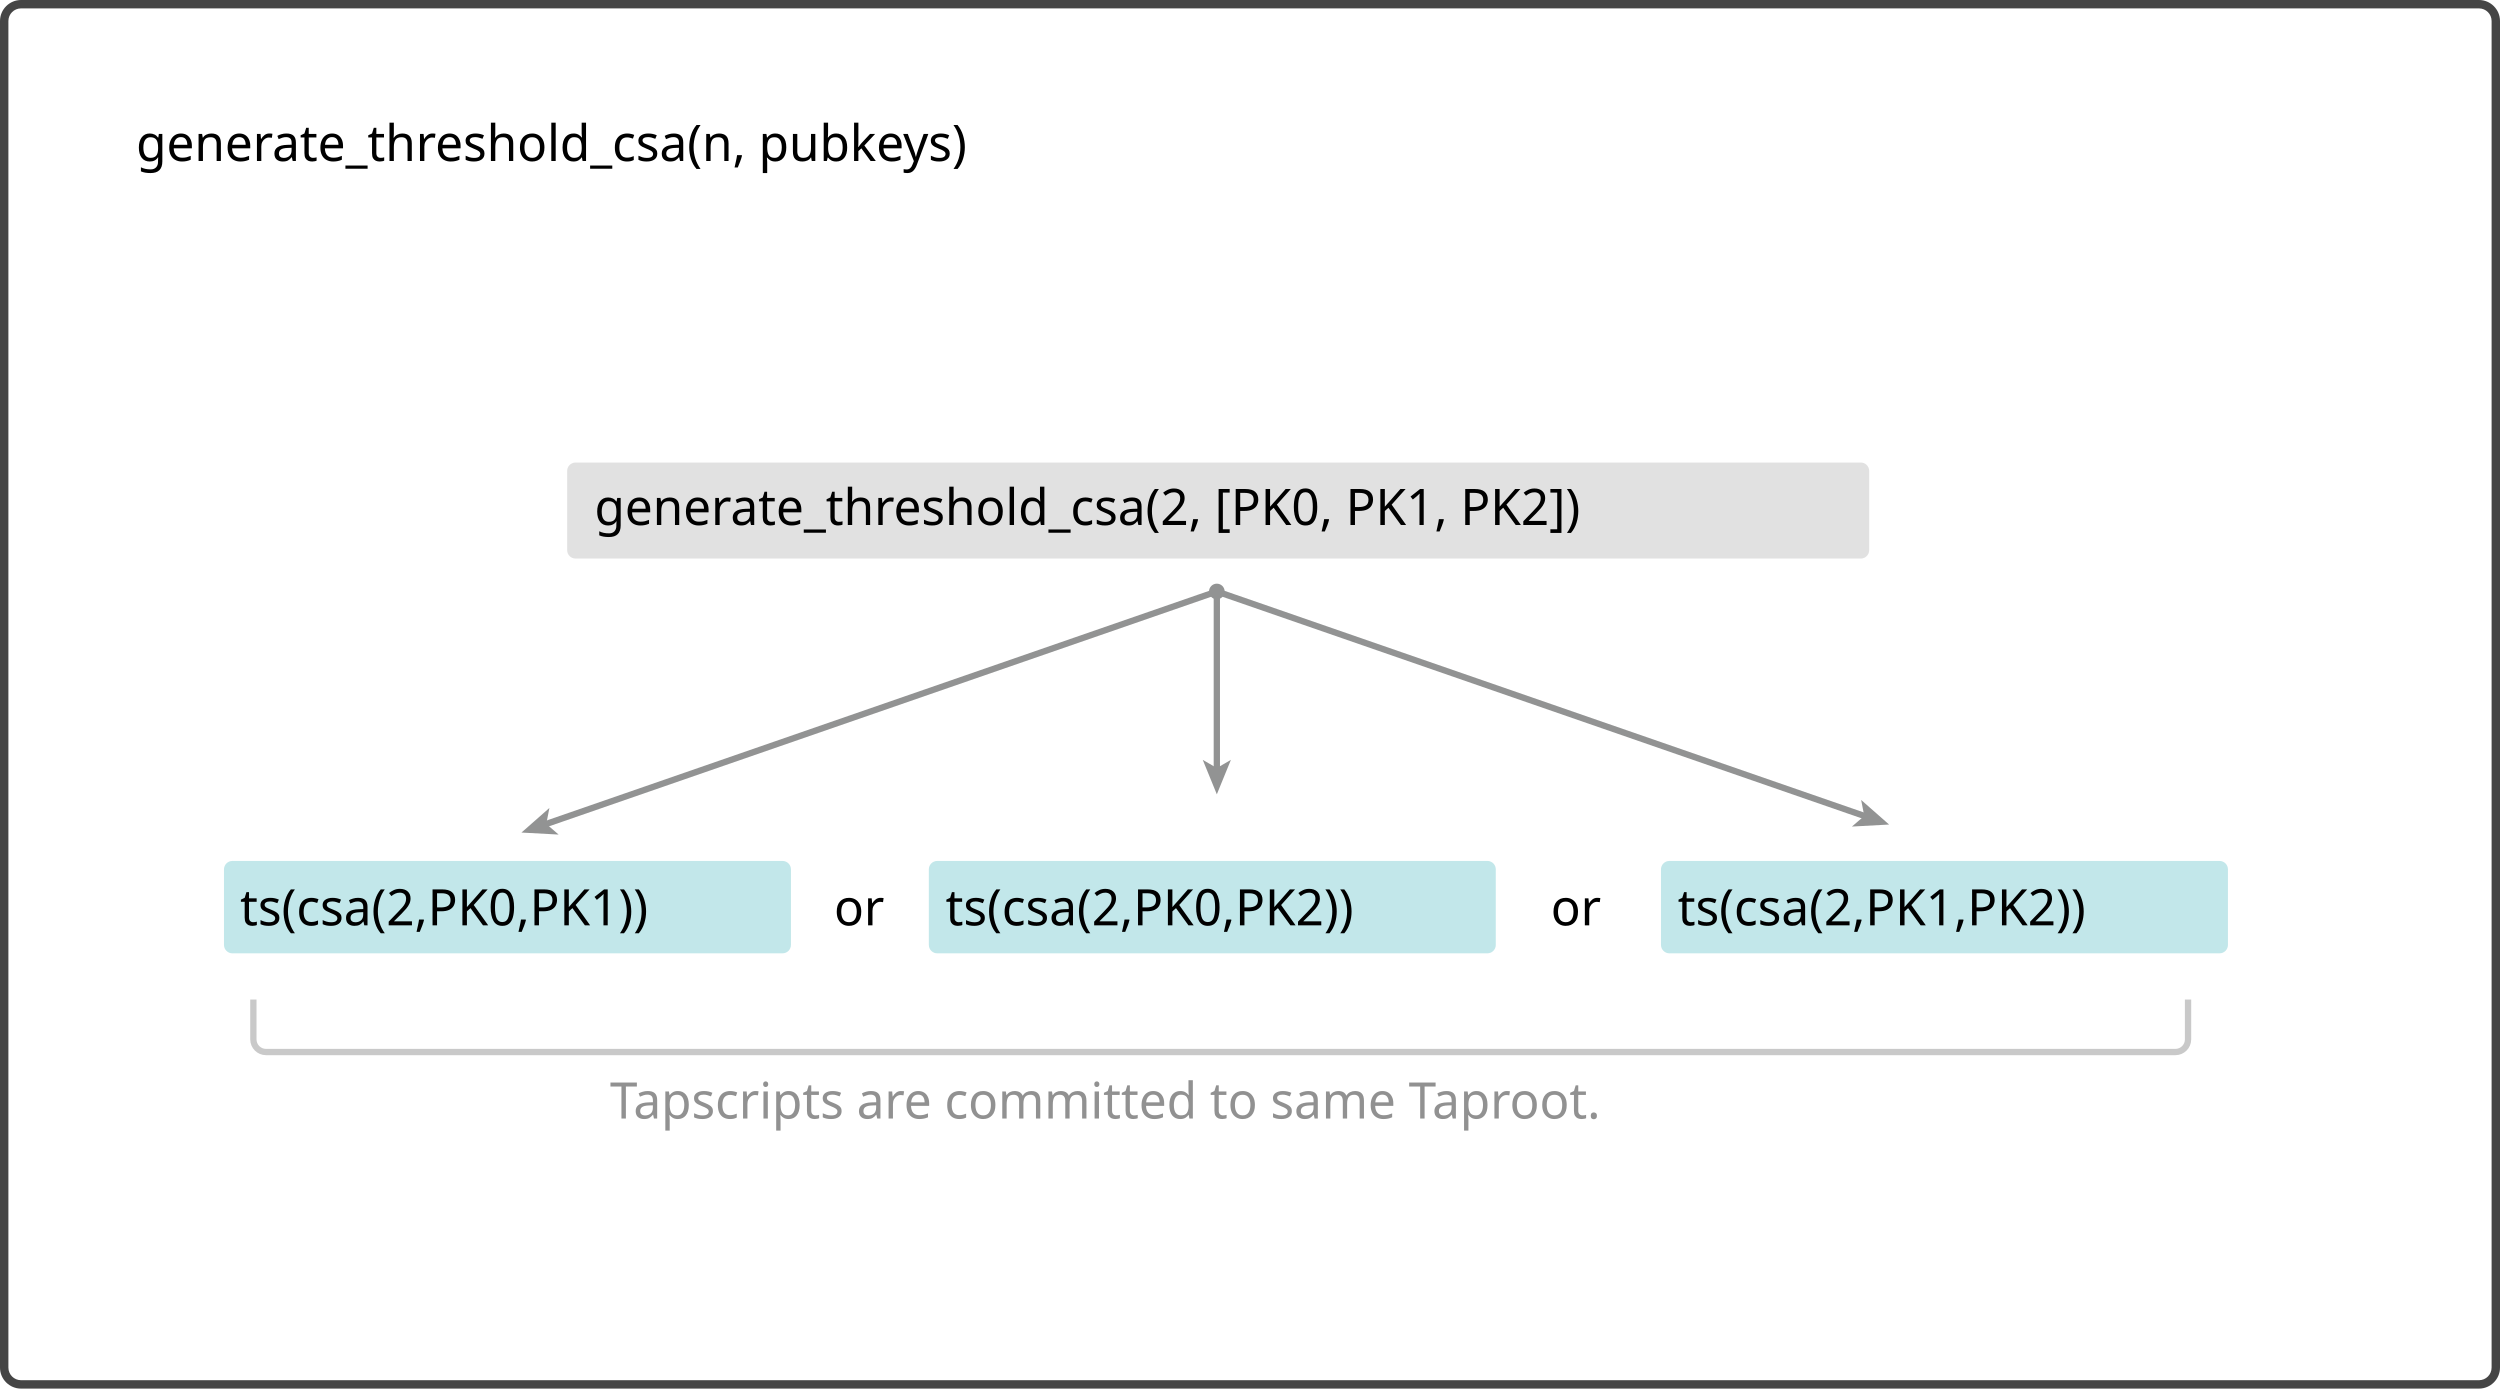
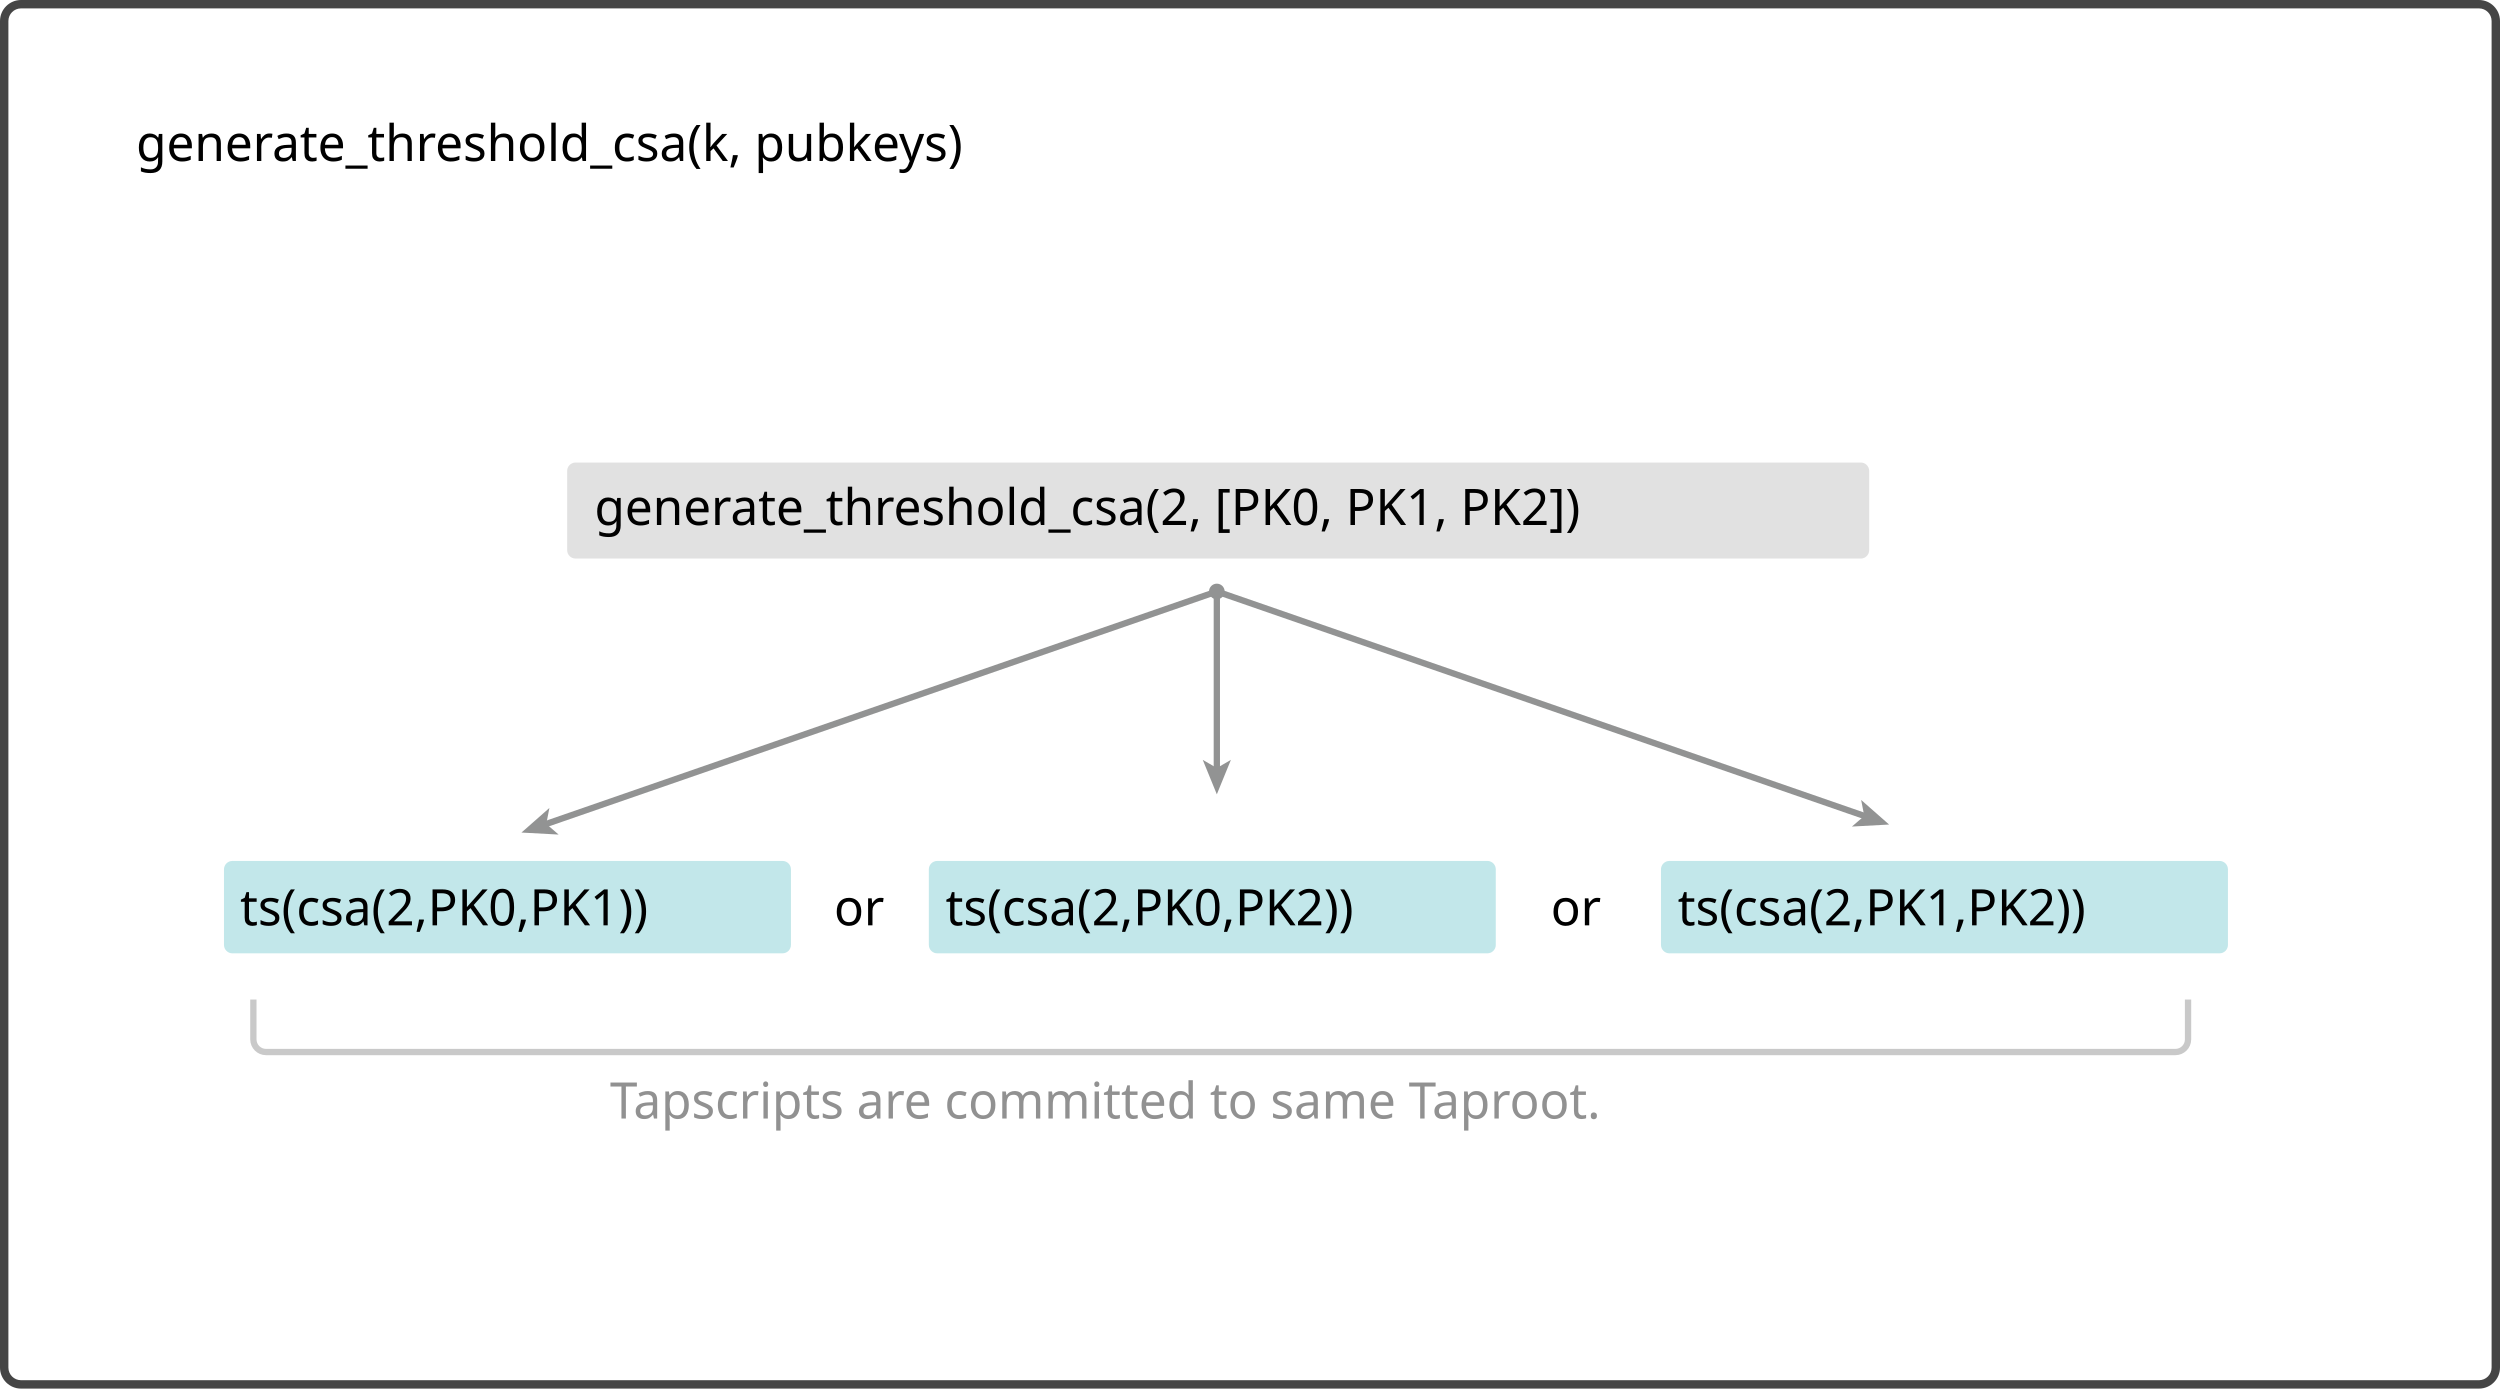
<svg xmlns="http://www.w3.org/2000/svg" version="1.1" id="TapTree-2.1" x="0px" y="0px" width="595.28px" height="330.643px" viewBox="0 0 595.28 330.643" enable-background="new 0 0 595.28 330.643" xml:space="preserve">
  <g opacity="0.55">
    <path fill="#C9C9C9" d="M445.075,131c0,1.1-0.9,2-2,2h-306.03c-1.1,0-2-0.9-2-2v-18.868c0-1.1,0.9-2,2-2h306.03c1.1,0,2,0.9,2,2   V131z" />
  </g>
  <g opacity="0.65">
    <path fill="#A1DADE" d="M188.332,225c0,1.1-0.9,2-2,2H55.333c-1.1,0-2-0.9-2-2v-18c0-1.1,0.9-2,2-2h130.999c1.1,0,2,0.9,2,2V225z" />
  </g>
  <g opacity="0.65">
    <path fill="#A1DADE" d="M356.166,225c0,1.1-0.9,2-2,2h-131c-1.1,0-2-0.9-2-2v-18c0-1.1,0.9-2,2-2h131c1.1,0,2,0.9,2,2V225z" />
  </g>
  <g opacity="0.65">
    <path fill="#A1DADE" d="M530.5,225c0,1.1-0.9,2-2,2h-131c-1.1,0-2-0.9-2-2v-18c0-1.1,0.9-2,2-2h131c1.1,0,2,0.9,2,2V225z" />
  </g>
  <g>
    <rect x="32.422" y="29.333" fill="none" width="416.578" height="50.667" />
-     <text transform="matrix(0.9799 0 0 1 32.4224 38.3335)" font-family="'RobotoMono-Bold'" font-size="12">generate_threshold_csa(n, pubkeys)</text>
+     <text transform="matrix(0.9799 0 0 1 32.4224 38.3335)" font-family="'RobotoMono-Bold'" font-size="12">generate_threshold_csa(k, pubkeys)</text>
  </g>
  <rect x="78.422" y="257.333" fill="none" width="416.578" height="50.667" />
  <text transform="matrix(0.9799 0 0 1 145.2329 266.3335)" fill="#919191" font-family="'RobotoMono-Italic'" font-size="12">Tapscripts are committed to same Taproot.</text>
  <g>
    <rect x="135.408" y="116.001" fill="none" width="308.667" height="20.667" />
    <text transform="matrix(0.9799 0 0 1 141.5566 125.001)" font-family="'RobotoMono-Bold'" font-size="12">generate_threshold_csa(2, [PK0, PK1, PK2])</text>
  </g>
  <g>
    <rect x="47.667" y="211.334" fill="none" width="146.038" height="20.667" />
    <text transform="matrix(0.9799 0 0 1 57.1772 220.3345)" font-family="'RobotoMono-Bold'" font-size="12">ts(csa(2,PK0,PK1))</text>
  </g>
  <g>
    <rect x="222.333" y="211.334" fill="none" width="132.667" height="20.667" />
    <text transform="matrix(0.9799 0 0 1 225.1587 220.3345)" font-family="'RobotoMono-Bold'" font-size="12">ts(csa(2,PK0,PK2))</text>
  </g>
  <g>
    <rect x="189.332" y="211.334" fill="none" width="32.334" height="20.667" />
    <text transform="matrix(0.9799 0 0 1 198.5977 220.3345)" font-family="'RobotoMono-Italic'" font-size="12">or</text>
  </g>
  <g>
    <rect x="359.999" y="211.334" fill="none" width="32.334" height="20.667" />
    <text transform="matrix(0.9799 0 0 1 369.2646 220.3345)" font-family="'RobotoMono-Italic'" font-size="12">or</text>
  </g>
  <g>
    <rect x="386.333" y="211.334" fill="none" width="153.333" height="20.667" />
    <text transform="matrix(0.9799 0 0 1 399.4912 220.3345)" font-family="'RobotoMono-Bold'" font-size="12">ts(csa(2,PK1,PK2))</text>
  </g>
  <g>
    <g>
      <line fill="none" stroke="#929393" stroke-width="1.5" stroke-miterlimit="10" x1="289.742" y1="140.838" x2="289.742" y2="183.312" />
      <g>
        <polygon fill="#929393" points="289.742,189.138 286.388,180.93 289.742,182.877 293.095,180.93    " />
      </g>
    </g>
  </g>
  <g>
    <g>
      <line fill="none" stroke="#929393" stroke-width="1.5" stroke-miterlimit="10" x1="289.742" y1="140.838" x2="129.667" y2="196.333" />
      <g>
        <circle fill="#929393" cx="289.742" cy="140.838" r="1.861" />
      </g>
      <g>
        <polygon fill="#929393" points="124.163,198.242 130.819,192.384 130.078,196.191 133.017,198.721    " />
      </g>
    </g>
  </g>
  <g>
    <g>
      <line fill="none" stroke="#929393" stroke-width="1.5" stroke-miterlimit="10" x1="289.743" y1="140.838" x2="444.314" y2="194.425" />
      <g>
        <polygon fill="#929393" points="449.818,196.333 440.965,196.814 443.903,194.283 443.161,190.477    " />
      </g>
    </g>
  </g>
  <g>
    <path fill="none" stroke="#C9C9C9" stroke-width="1.5" stroke-miterlimit="10" d="M60.333,238v9.5c0,1.65,1.35,3,3,3H518   c1.65,0,3-1.35,3-3V238" />
  </g>
  <g>
    <path fill="#454545" d="M590.28,2c1.654,0,3,1.346,3,3v320.643c0,1.654-1.346,3-3,3H5c-1.654,0-3-1.346-3-3V5c0-1.654,1.346-3,3-3   H590.28 M590.28,0H5C2.25,0,0,2.25,0,5v320.643c0,2.75,2.25,5,5,5h585.28c2.75,0,5-2.25,5-5V5C595.28,2.25,593.03,0,590.28,0   L590.28,0z" />
  </g>
</svg>
